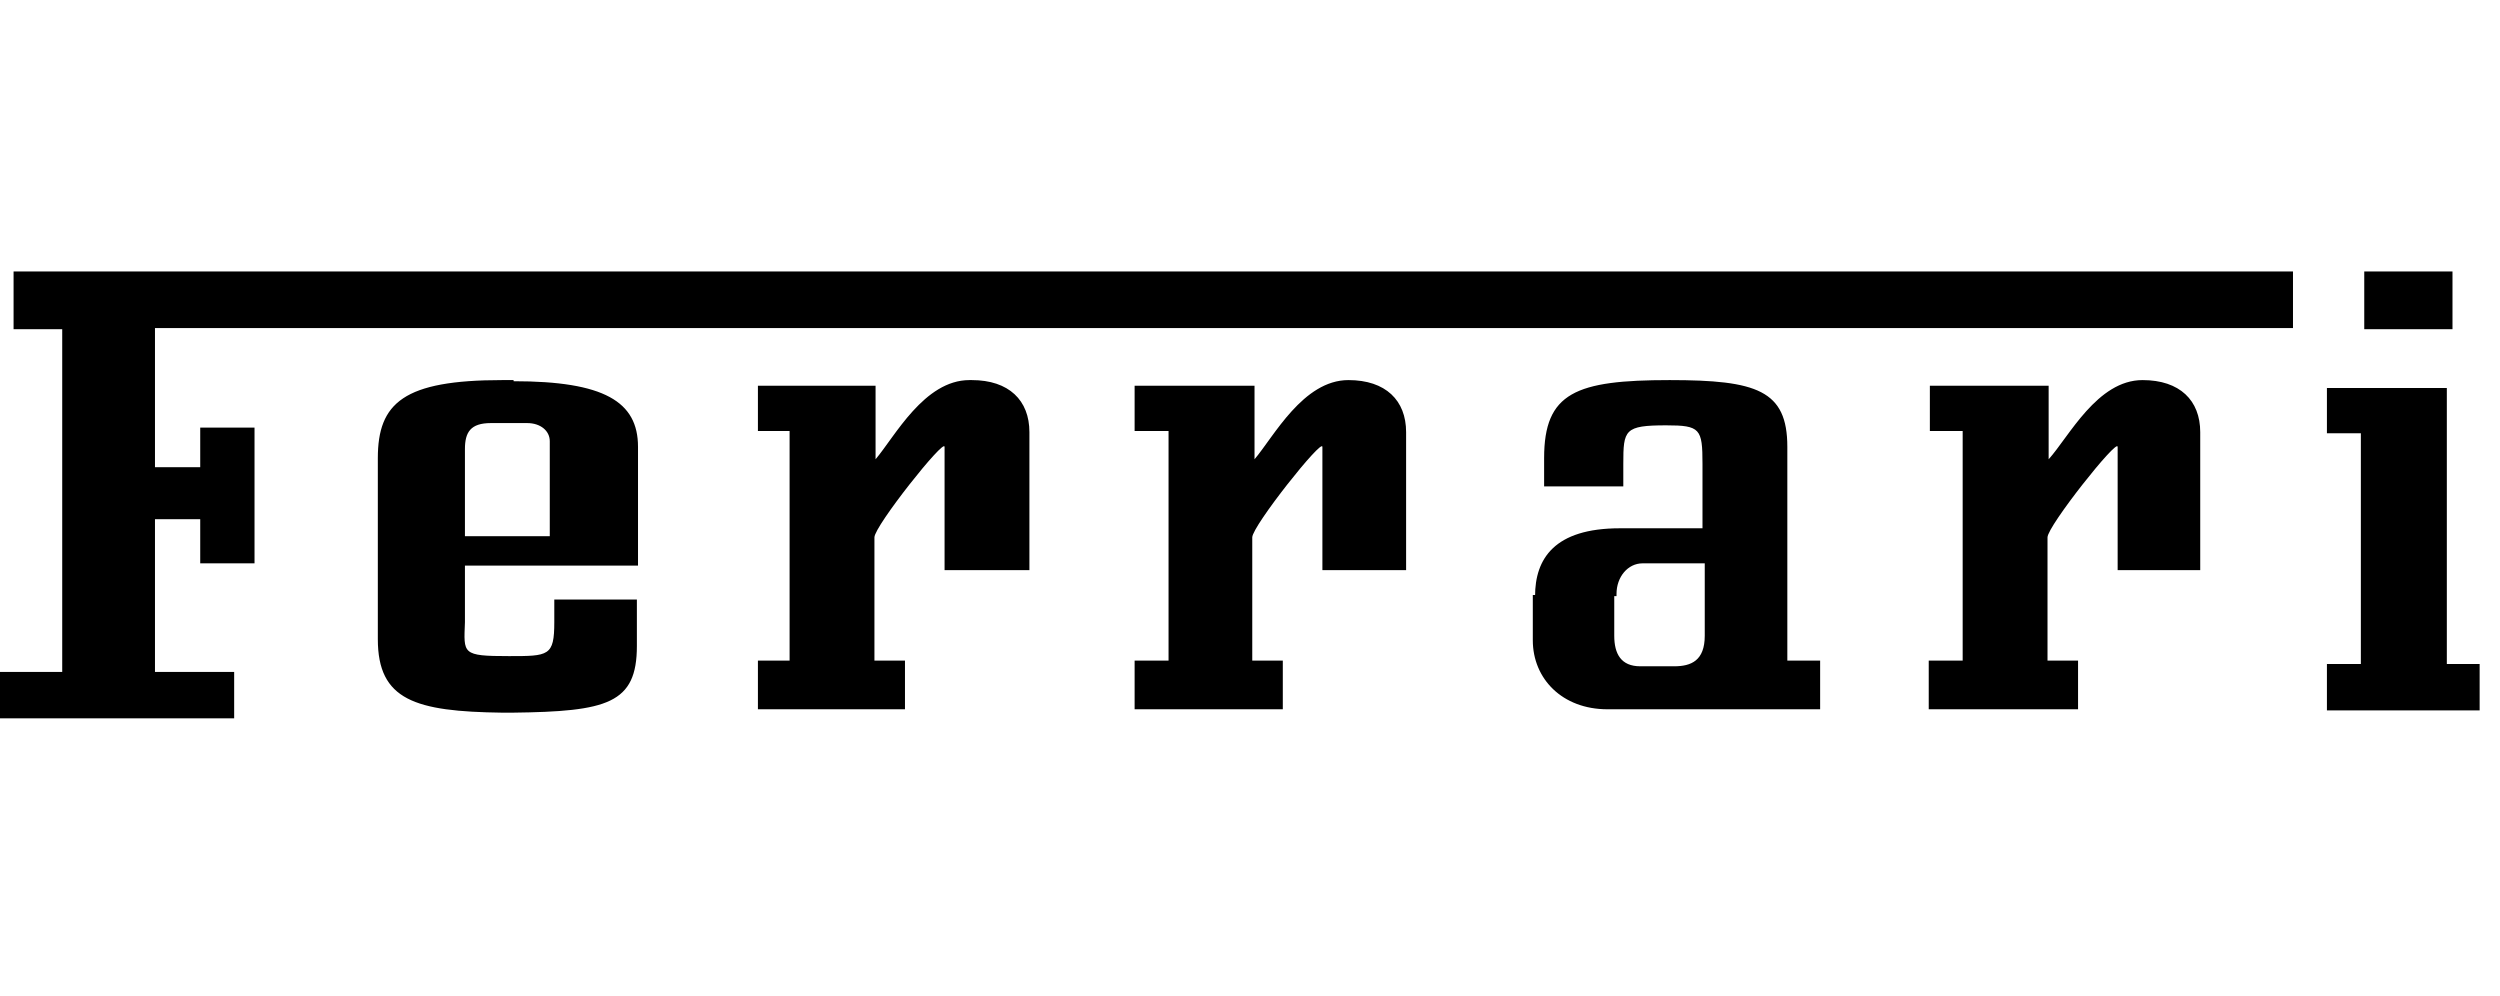
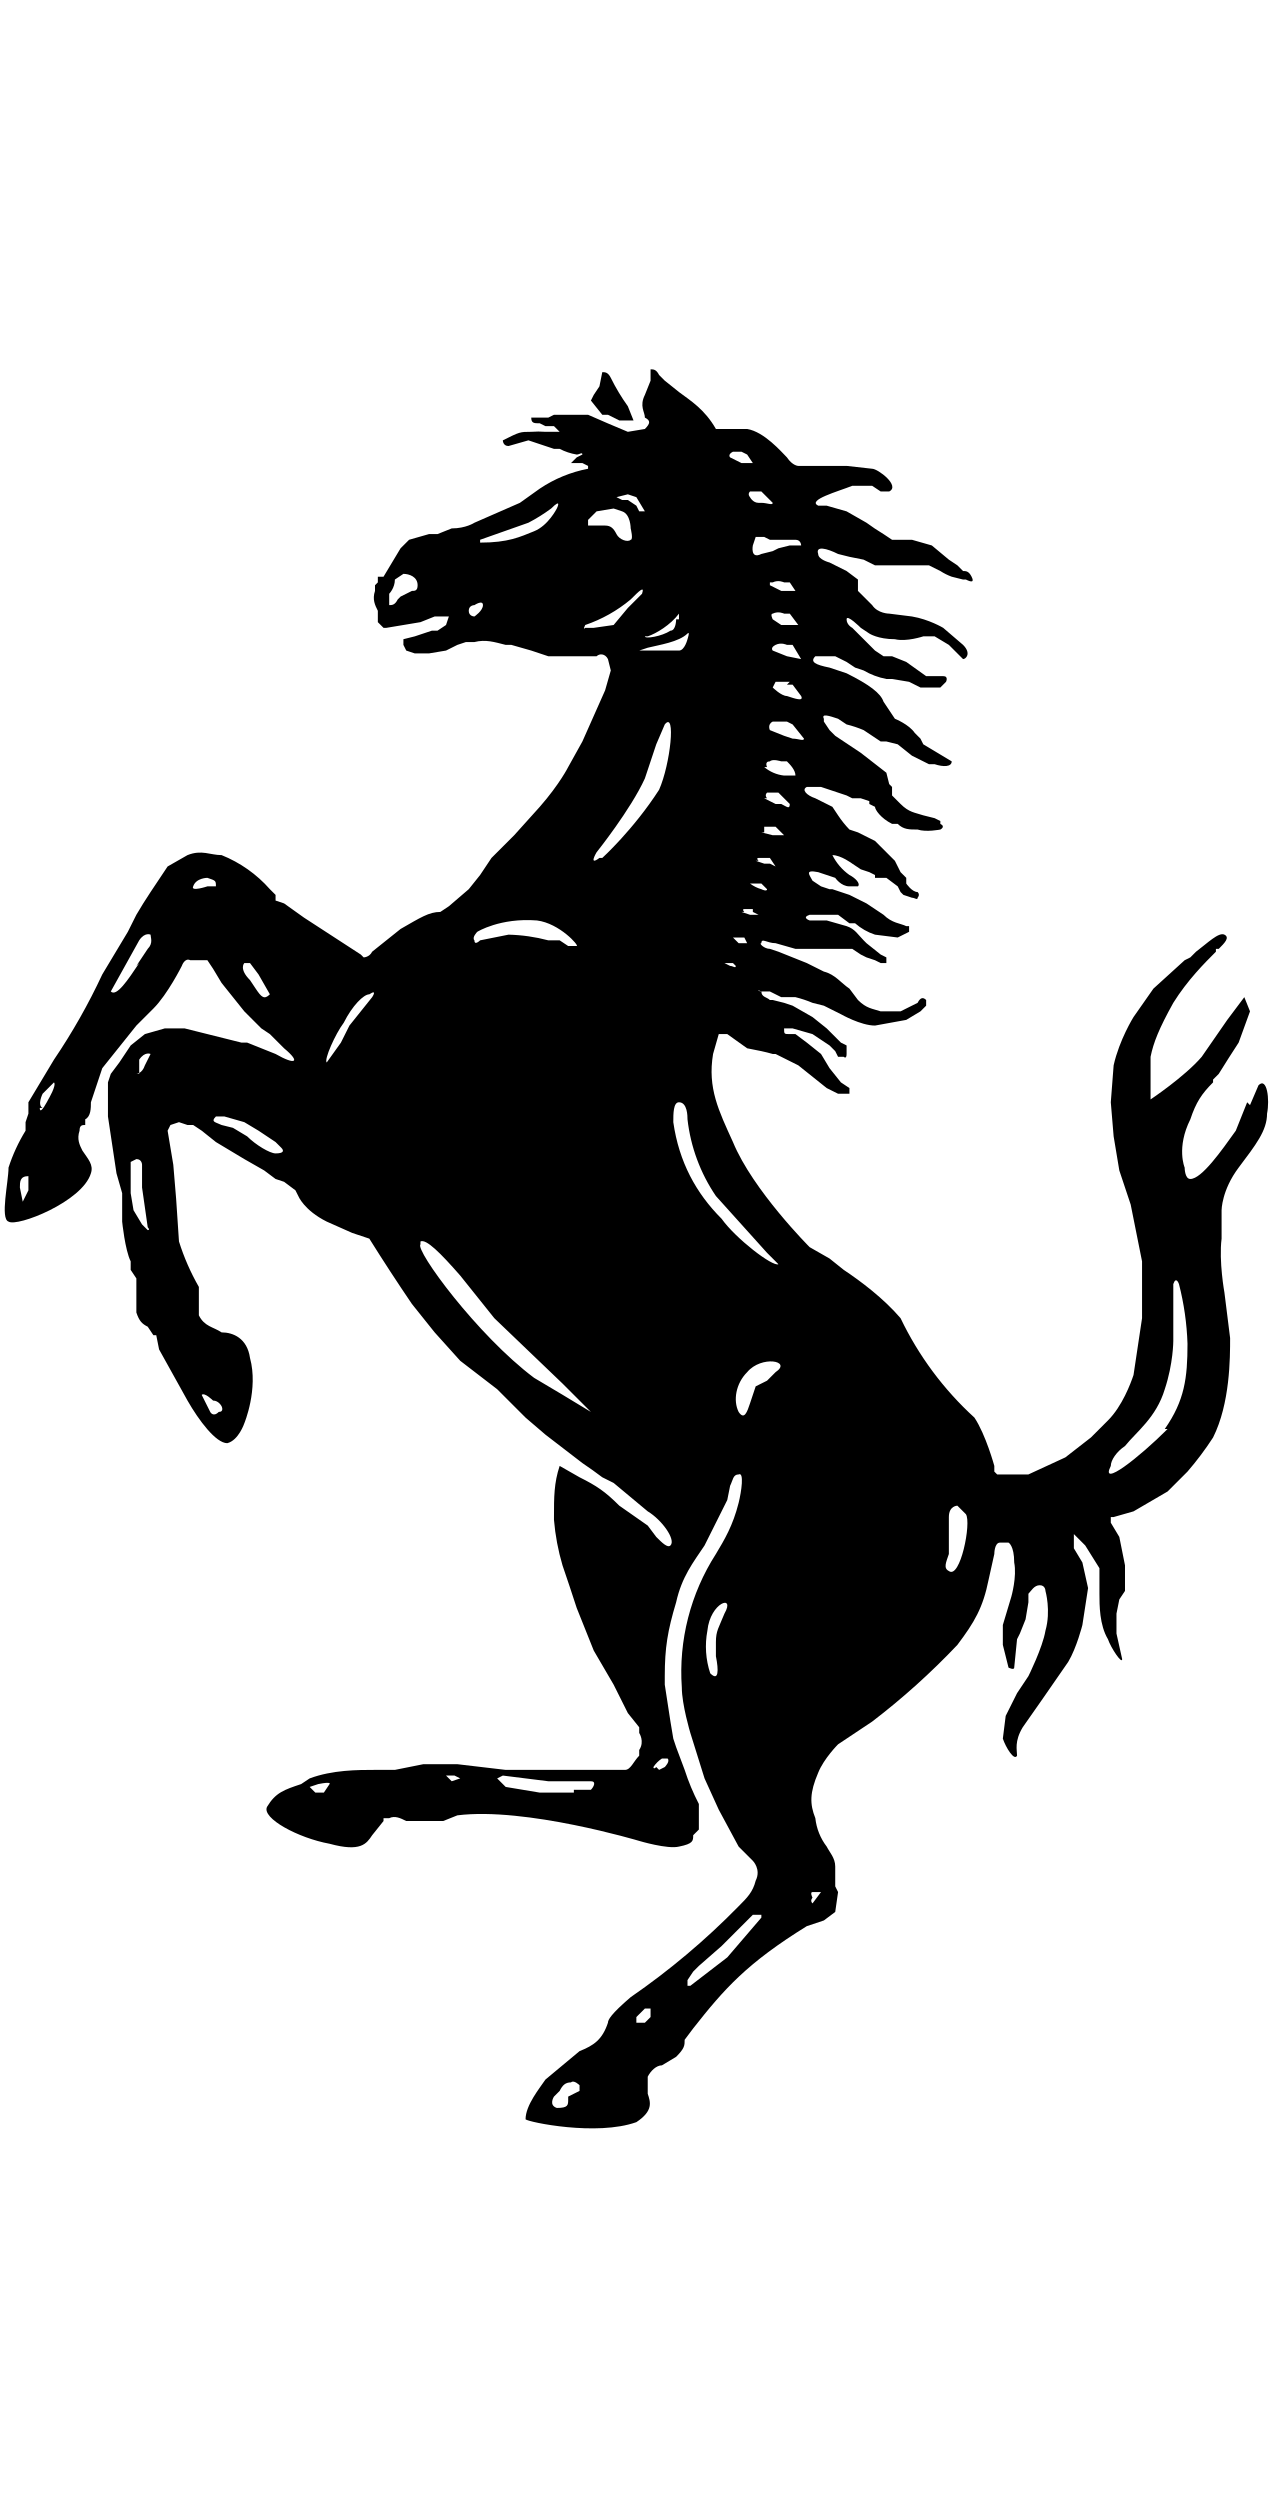
- <svg xmlns="http://www.w3.org/2000/svg" viewBox="0 0 221 88">
-   <path d="M158 55.5v-16c0-5-2.7-5.9-10.4-5.9-8.3 0-11.1 1.1-11.1 6.9V43h7v-2c0-3 .1-3.4 3.8-3.4 3 0 3.2.3 3.2 3.4v5.7h-7.3c-5.8 0-7.5 2.7-7.5 6h7.2v-.2c0-1.5 1-2.7 2.3-2.7h5.5v6.4c0 2.2-1.2 2.7-2.7 2.7h-3c-1.7 0-2.3-1.1-2.3-2.7v-3.6h-7.2v4c0 3.4 2.6 6.1 6.6 6.1h18.8v-4.3H158v-2.9zm58.3 3V34.3h-10.6v4h3v20.4h-3v4.1h13.5v-4.1h-2.9zm-26.9-24.9c-4 0-6.5 5-8.3 7v-6.5h-10.5v4h2.9v20.3h-3v4.3h13.2v-4.3H181V47.5c0-1 6.2-8.8 6.2-8v10.9h7.3V38.2c0-2.8-1.8-4.6-5.1-4.6zM48.6 47.4h-7.5v-7.7c0-1.5.5-2.3 2.3-2.3h3.2c1.2 0 2 .7 2 1.6v8.4zm-3.2-13.8h-1c-8.7 0-11 2-11 6.9v16c0 5.4 3.3 6.4 11 6.5h.9c8.4-.1 11-.8 11-5.9V53H49v2c0 3-.5 3-4 3-4.2 0-4-.2-3.9-3v-5h15.3V39.5c0-4-3-5.8-11-5.8zM209 29.1h7.8V24h-7.8v5.1zM1 29.1h4.5v30.3H0v4.1h20.7v-4.1h-7V45.9h4v3.9h4.8v-12h-4.8v3.5h-4V29h189V24H1.2v5.1zm84.7 4.5c-4 0-6.6 5-8.3 7v-6.5H67v4h2.8v20.3H67v4.3h13v-4.3h-2.7V47.5c0-1 6.2-8.8 6.2-8v10.9H91V38.2c0-2.8-1.8-4.6-5.1-4.6zm33.5 0c-4 0-6.6 5-8.3 7v-6.5h-10.6v4h3v20.3h-3v4.3h13.1v-4.3h-2.7V47.5c0-1 6.2-8.8 6.2-8v10.9h7.4V38.2c0-2.8-1.8-4.6-5.1-4.6z" />
+ <svg xmlns="http://www.w3.org/2000/svg" viewBox="0 0 45 88">
+   <path fill-rule="evenodd" d="m44 38.9.3-.7c.3-.3.4.5.3 1 0 .6-.4 1.1-1 1.9-.6.8-.6 1.5-.6 1.5v1c-.1.8.1 1.9.1 1.9l.2 1.6c0 .7 0 2.3-.6 3.5a11 11 0 0 1-.9 1.2l-.7.7-1.2.7-.7.2h-.1v.2l.3.5.2 1V56l-.2.3-.1.5v.7l.2.9c0 .2-.4-.4-.5-.7-.3-.5-.3-1.2-.3-1.6v-.9l-.5-.8-.4-.4v.5l.3.5.2.9-.2 1.3s-.2.8-.5 1.3l-.9 1.3-.7 1c-.3.5-.2.8-.2 1-.1.2-.4-.3-.5-.6l.1-.8.4-.8.4-.6s.5-1 .6-1.6c.2-.7 0-1.4 0-1.4s0-.2-.2-.2-.3.2-.4.3v.3l-.1.6-.2.5-.1.2-.1 1c0 .1-.2 0-.2 0l-.2-.8v-.7l.3-1s.2-.7.1-1.2c0-.6-.2-.7-.2-.7h-.3c-.2 0-.2.4-.2.4l-.2.9c-.2 1-.5 1.5-1.1 2.3a25.3 25.3 0 0 1-3 2.7l-1.2.8s-.5.5-.7 1c-.3.7-.3 1.1-.1 1.6a2 2 0 0 0 .4 1c.1.2.3.4.3.7v.7l.1.2-.1.7-.4.3-.6.2c-2.1 1.3-2.9 2.2-4 3.6l-.3.4c0 .2 0 .3-.3.6l-.5.3c-.2 0-.4.2-.5.4v.6c.1.3.2.6-.4 1-1.4.5-3.8 0-3.9-.1 0-.5.5-1.1.7-1.4l1.2-1c.5-.2.8-.4 1-1 0-.1.1-.3.8-.9a25.8 25.8 0 0 0 3.8-3.2c.3-.3.5-.5.6-.9.2-.4-.1-.7-.1-.7L26 65l-.7-1.3-.5-1.1-.5-1.6s-.3-1-.3-1.6a7.7 7.7 0 0 1 1.2-4.7c.3-.5.6-1 .8-1.8.1-.4.2-1.1 0-1-.2 0-.2.2-.3.4l-.1.5-.8 1.6c-.4.6-.8 1.1-1 2-.3 1-.4 1.6-.4 2.6v.3l.2 1.3.1.6.1.3.3.8a7.7 7.7 0 0 0 .5 1.2v.9l-.2.2c0 .2 0 .3-.5.4-.4.1-1.4-.2-1.4-.2s-4-1.2-6.4-.9l-.5.2h-1.3c-.2-.1-.4-.2-.6-.1h-.2v.1l-.4.5c-.2.3-.4.6-1.5.3-1.1-.2-2.4-.9-2.2-1.3.3-.5.6-.6 1.2-.8l.3-.2c.8-.3 1.7-.3 2.3-.3h.7l1-.2h1.2l1.7.2H22c.2 0 .3-.3.5-.5v-.2c.2-.3 0-.6 0-.6v-.2l-.4-.5-.5-1-.7-1.2-.6-1.5a92.5 92.5 0 0 0-.5-1.5 8 8 0 0 1-.3-1.6v-.1c0-.7 0-1.2.2-1.8l.7.4c.6.3.9.5 1.4 1l1 .7.3.4c.2.2.4.4.5.3.2-.2-.3-.9-.8-1.2l-1.2-1-.4-.2a15 15 0 0 0-.7-.5l-1.3-1-.7-.6-1-1-1.3-1-.9-1-.8-1a72.5 72.5 0 0 1-1.5-2.3l-.6-.2-.9-.4c-.8-.4-1-.9-1-.9l-.1-.2-.4-.3-.3-.1-.4-.3-.7-.4-1-.6-.5-.4-.3-.2h-.2l-.3-.1-.3.1-.1.2.2 1.2.1 1.2.1 1.5a8.1 8.1 0 0 0 .7 1.6v1c.2.4.5.4.8.6.4 0 .9.2 1 .9.3 1.1-.2 2.3-.2 2.3s-.2.6-.6.7c-.4 0-1-.8-1.4-1.5l-1-1.8-.1-.5h-.1l-.2-.3c-.2-.1-.3-.2-.4-.5V45l-.2-.3v-.3c-.2-.4-.3-1.4-.3-1.4v-1l-.2-.7-.3-2V38.1l.1-.3.3-.4.4-.6.5-.4.7-.2h.7l2 .5h.2l1 .4c.7.4.9.3.3-.2l-.5-.5-.3-.2-.6-.6-.8-1-.3-.5-.2-.3h-.6c-.2-.1-.3.2-.3.2s-.5 1-1 1.5l-.6.6-1.2 1.5-.4 1.2c0 .2 0 .5-.2.6v.2c-.1 0-.2 0-.2.2-.1.3 0 .5.1.7.2.3.4.5.3.8-.3 1-2.6 1.9-2.9 1.7-.3-.1 0-1.4 0-1.9a6 6 0 0 1 .6-1.3v-.3l.1-.3v-.4l.3-.5.6-1a21.6 21.6 0 0 0 1.7-3l.9-1.5.3-.6a16.3 16.3 0 0 1 .5-.8l.2-.3.4-.6.7-.4c.5-.2.8 0 1.2 0a4.5 4.5 0 0 1 1.7 1.2l.2.2v.2l.3.1.7.5a4304.7 4304.7 0 0 0 2 1.3l.1.1s.2 0 .3-.2l1-.8c.7-.4 1-.6 1.4-.6l.3-.2.7-.6.4-.5.4-.6.8-.8.9-1c.7-.8 1-1.4 1-1.4l.5-.9.8-1.8.2-.7-.1-.4c-.1-.2-.3-.2-.4-.1h-1.7l-.6-.2-.7-.2h-.2c-.4-.1-.7-.2-1.1-.1h-.3l-.3.1-.4.2-.6.1h-.5l-.3-.1-.1-.2v-.2l.4-.1.3-.1.3-.1h.2l.3-.2.1-.3h-.5l-.5.2-.6.1-.6.1h-.1l-.2-.2v-.4c-.1-.2-.2-.4-.1-.7v-.2l.1-.1v-.2h.2l.6-1 .3-.3.7-.2h.3l.5-.2c.5 0 .8-.2.8-.2l1.6-.7.7-.5a4.6 4.6 0 0 1 1.7-.7v-.1l-.2-.1h-.4l.2-.2.2-.1c0-.1-.1 0-.2 0a2 2 0 0 1-.6-.2h-.2l-.3-.1-.6-.2-.7.2c-.2 0-.2-.2-.2-.2.6-.3.6-.3 1-.3a3.2 3.2 0 0 1 .5 0h.5l-.2-.2h-.3l-.2-.1c-.2 0-.3 0-.3-.2H19.3l.2-.1H20.7a61 61 0 0 0 1.4.6l.6-.1c.2-.2.2-.3 0-.4 0-.2-.2-.4 0-.8l.2-.5V13c.1 0 .2 0 .3.2l.2.2.5.4c.4.3.9.6 1.3 1.3h1.1c.6.1 1.2.8 1.4 1 .2.3.4.3.4.3H29.8l.9.1c.2 0 1 .6.6.8H31l-.3-.2H30c-.5.2-1.6.5-1.2.7H29.1l.7.2.7.4a7.9 7.9 0 0 0 .6.4l.3.2h.7l.7.2.6.5.3.2.2.2c.1 0 .2 0 .3.2.1.2 0 .2-.2.1h-.1l-.4-.1a2 2 0 0 1-.4-.2l-.4-.2h-1.9l-.4-.2-.5-.1-.4-.1c-.4-.2-.8-.3-.7 0 0 .2.4.3.4.3l.6.3.4.3v.4l.5.5c.2.3.6.3.6.3l.8.1c.6.1 1.1.4 1.1.4l.7.6c.3.3.1.5 0 .5l-.3-.3-.2-.2-.5-.3h-.4s-.6.2-1 .1c-.6 0-.9-.2-.9-.2l-.3-.2s-.5-.5-.5-.3.2.3.2.3l.3.3.2.2.3.3.3.2H31.4l.5.2.7.5h.6c.2 0 .1.2.1.2l-.2.2h-.7L32 24l-.6-.1h-.2a2.5 2.5 0 0 1-.8-.3l-.3-.1-.3-.2-.4-.2h-.7c-.2.2 0 .3.5.4l.6.2c.8.4 1.2.7 1.3 1l.4.6s.5.2.7.5l.2.2.1.2.5.3.5.3c0 .2-.3.2-.6.1h-.2l-.6-.3-.5-.4-.4-.1H31l-.6-.4a4 4 0 0 0-.6-.2l-.3-.2c-.3-.1-.6-.2-.5 0v.1l.2.3.2.2.9.6.9.7.1.4.1.1v.3l.3.3c.3.3.5.3.8.4l.4.1.2.1v.1c.2.1 0 .2 0 .2s-.5.1-.8 0c-.3 0-.5 0-.7-.2h-.2c-.4-.2-.6-.5-.6-.6l-.2-.1v-.1l-.3-.1H30l-.2-.1-.3-.1-.3-.1-.3-.1h-.5c-.2.1 0 .3.3.4l.6.3.2.3a3.5 3.5 0 0 0 .4.5l.3.1.6.3.7.7.2.4.2.2v.2s.2.3.4.3c.1.1 0 .2 0 .2 0 .1-.1 0-.2 0l-.3-.1-.1-.1-.1-.2-.4-.3h-.4v-.1l-.2-.1-.3-.1-.3-.2s-.4-.3-.7-.3c-.2 0 0 0 0 0a1.9 1.9 0 0 0 .6.7c.2.1.4.3.3.4h-.3c-.3 0-.5-.3-.5-.3l-.6-.2c-.5-.1-.3.1-.2.3l.3.2.3.1h.1l.6.2.6.3.6.4c.3.3.6.3.8.4h.1v.2l-.4.2-.8-.1a2 2 0 0 1-.7-.4h-.2l-.4-.3h-1c-.3.1 0 .2 0 .2H29.1l.7.2c.3.1.4.3.6.5l.1.1.5.4.2.1v.2H31l-.2-.1-.3-.1-.2-.1-.3-.2H28l-.7-.2c-.3 0-.5-.2-.5 0-.1 0 .1.2.3.2l.3.1 1 .4.6.3c.4.1.6.4.9.6l.3.4c.3.3.5.3.8.4h.7l.6-.3c.1-.2.2-.2.3-.1v.2l-.2.2-.5.3-1.1.2c-.5 0-1.2-.4-1.2-.4l-.6-.3-.4-.1a4 4 0 0 0-.6-.2h-.5l-.4-.2h-.3c-.2-.1-.1 0 0 0 0 .2.2.2.3.3h.1l.4.1.3.1.7.4.5.4.5.5.2.1v.3c0 .2-.1.1-.1.1h-.2l-.1-.2-.2-.2-.6-.4-.7-.2h-.3c0 .2 0 .2.2.2h.2l.4.3.5.4.3.5.4.5.3.2v.2H29.5l-.4-.2-.5-.4-.5-.4-.4-.2-.4-.2h-.1a6 6 0 0 0-.4-.1l-.5-.1-.7-.5h-.3l-.2.7c-.2 1.2.2 2 .7 3.1.7 1.7 2.7 3.7 2.7 3.7l.7.4.5.4c.6.4 1.4 1 2 1.7a11.4 11.4 0 0 0 2.6 3.5c.4.6.7 1.7.7 1.7v.2l.1.1h1.1l1.3-.6.9-.7.6-.6c.5-.5.8-1.3.9-1.6l.3-2v-2l-.4-2-.4-1.2-.2-1.2-.1-1.2.1-1.3c.2-.9.7-1.7.7-1.7l.7-1 1.1-1 .2-.1.2-.2c.4-.3.8-.7 1-.6.2.1 0 .3-.2.5h-.1v.1c-.4.4-1 1-1.5 1.8-.5.9-.7 1.4-.8 1.9V38.7s1.2-.8 1.8-1.5l.9-1.3.6-.8.2.5-.4 1.1a53 53 0 0 0-.7 1.1l-.2.2v.1c-.4.4-.6.7-.8 1.3-.5 1-.2 1.7-.2 1.7s0 .4.2.4c.4 0 1.1-1 1.6-1.7l.4-1ZM25.8 33l.2.2h.3l-.1-.2H25.9c-.1 0 0 0 0 0Zm.3-.9.3.1h.3l-.2-.1V32h-.3c-.1 0 0 .1 0 .1Zm.3-1a1.2 1.2 0 0 0 .4.2s.2.1.2 0l-.2-.2h-.4Zm.2-.8.3.1h.2l.2.1-.2-.3h-.4c-.1 0 0 .1 0 .1Zm.2-1 .4.1h.4l-.3-.3h-.4v.2Zm.1-1.2.4.2h.2c.2.1.3.2.3 0l-.3-.3-.1-.1H27c-.1.1 0 .2 0 .2Zm0-1.1a1.3 1.3 0 0 0 .7.3h.4c0-.2-.2-.4-.3-.5h-.2s-.3-.1-.4 0c-.2 0-.1.2-.1.2Zm.2-1.3.5.2.3.1c.2 0 .4.1.4 0l-.4-.5-.2-.1h-.5c-.2.1-.1.3-.1.3Zm0-5.1.4.2h.5l-.2-.3h-.2s-.2-.1-.4 0h-.1Zm.7 1.4h.3l-.3-.4h-.2s-.2-.1-.4 0c-.1 0 0 .2 0 .2l.3.2h.3Zm0 2h-.5l-.1.2s.3.3.5.3c.3.1.6.2.5 0l-.3-.4h-.2Zm-.6-1.1.5.2.5.1-.3-.5h-.2s-.2-.1-.4 0-.1.2-.1.2Zm1-3.7s0-.2-.2-.2h-.9l-.2-.1h-.3l-.1.3s-.1.5.3.3l.4-.1.2-.1.4-.1h.4Zm-1.3-1.8-.1-.1h-.4c-.1.1 0 .2 0 .2s.1.2.3.2h.1c.2 0 .4.1.4 0l-.3-.3Zm-.8-1.5h-.3c-.2.1-.1.2-.1.2l.4.2h.4l-.2-.3-.2-.1Zm-.4 18h-.2l.2.1c.1 0 .2.1.2 0l-.1-.1h-.1ZM14.3 20.9l.2-.1c.1 0 .2 0 .2-.2 0-.3-.3-.4-.5-.4l-.3.2c0 .3-.2.5-.2.5v.4c.1 0 .2 0 .3-.2l.1-.1.2-.1Zm2.2.6c0 .2.2.2.2.2s.3-.2.3-.4-.3 0-.3 0-.2 0-.2.2Zm2.3-2.8c.5-.2.8-.8.8-.8s.2-.4-.2 0a6 6 0 0 1-.8.5l-1.7.6v.1c1 0 1.4-.2 1.9-.4ZM.8 42.3l.2-.4v-.5c-.3 0-.3.2-.3.4l.1.5Zm.6-3.3c0 .3.3-.3.3-.3s.3-.5.2-.6l-.2.2-.2.2s-.2.4 0 .5ZM4.8 34l.4-.6c.2-.2.1-.4.1-.5 0 0-.2-.1-.4.2l-1 1.8c.2.2.6-.4 1-1Zm2-2.8c-.1.2.5 0 .5 0h.3c0-.2 0-.2-.3-.3 0 0-.4 0-.5.3ZM9 34.8c.2.3.3.4.5.2l-.4-.7-.3-.4h-.2s-.2.2.2.6l.2.3Zm-4 8.3.2.2c.1 0 0-.1 0-.1L5 41.8V41s0-.2-.2-.2l-.2.1V42l.1.6.3.5Zm-.2-5.3s.2 0 .3-.3l.2-.4s-.2-.1-.4.2v.5Zm2.7 11.5s-.3-.3-.4-.2l.3.6s.1.2.3 0c.2 0 .1-.2.1-.2s-.1-.2-.3-.2ZM8.7 40c.3.3.8.6 1 .6.3 0 .3-.1.2-.2l-.2-.2-.6-.4-.5-.3-.7-.2h-.3c-.2.2 0 .2.2.3l.4.1.5.3Zm3.6-3.9.8-1s.2-.3-.1-.1c-.2 0-.6.4-.9 1-.3.4-.7 1.3-.6 1.4l.5-.7.3-.6Zm-.9 27 .2-.3s.1-.1-.4 0l-.3.1.2.2h.3Zm4.3-.6.2.2.3-.1-.2-.1h-.3Zm4.5.5h.6c.1-.1.2-.3 0-.3h-1.5l-1.6-.2-.2.1.3.3 1.2.2h1.2Zm3-.7.2-.1s.2-.2.1-.3h-.2a1 1 0 0 0-.3.3s0 .1.1 0Zm2-4.5c0-.4.1-.5.3-1 .4-.7-.5-.4-.6.6a3 3 0 0 0 .1 1.5c.3.3.3-.1.2-.6v-.5ZM20 73.9v-.1l.2-.1.2-.1v-.2s-.2-.2-.3-.1c-.2 0-.3.1-.4.3l-.2.2s-.2.3.1.4c.4 0 .4-.1.4-.3Zm2.7-2.7.2-.2v-.3h-.2l-.3.3v.2h.2Zm1.2-48.3c.2 0 .3-.4.3-.4s.1-.3 0-.2c-.3.3-1 .4-1.4.5l-.3.1h1.4Zm0-1.1v-.2c-.3.4-.8.7-1.1.8h-.1c0 .1.6 0 .9-.2.2 0 .2-.4.2-.4Zm-1.5-4.3-.3-.1-.4.1.2.1h.2l.3.2.1.2h.2l-.3-.5ZM21 18l-.3.3v.2h.6c.2 0 .3.1.4.3.1.2.4.3.5.2.1 0 0-.4 0-.4s0-.5-.3-.6l-.3-.1-.6.1Zm-.4 4s-.1.2 0 .1h.3l.7-.1.5-.6.5-.5c.1-.3-.1-.1-.4.2a5 5 0 0 1-1.6.9Zm-3.8 10.8s-.2.2-.1.3c0 .2.2 0 .2 0l1-.2a6 6 0 0 1 1.4.2h.4l.3.2h.3c.1 0-.6-.8-1.4-.9-1.3-.1-2.1.4-2.1.4Zm-2 11c-.2.2 2 3.2 4 4.7a149 149 0 0 1 2 1.2l-1-1-2.4-2.3-1.2-1.5c-.7-.8-1.2-1.3-1.4-1.2Zm6.4-13.6s1.1-1 2-2.4c.4-.9.6-2.8.2-2.3l-.3.7-.4 1.2C22.2 28.5 21 30 21 30s-.3.5.1.2Zm2.5 9.3c.2 1.4.8 2.5 1.7 3.4.5.7 1.8 1.7 2 1.6l-.4-.4-1.8-2a6 6 0 0 1-1-2.7c0-.1 0-.6-.3-.6-.2 0-.2.4-.2.7Zm.6 30.4 1.3-1 1.2-1.4v-.1h-.3l-.1.1-.1.1-.3.3-.6.6-.8.7-.2.2-.2.3v.2h.1ZM27 48.6l.3-.3c.6-.4-.5-.6-1 0-.4.4-.5 1-.3 1.4.2.3.3 0 .4-.3l.2-.6.4-.2Zm1.9 18h-.3c-.1 0 0 .2 0 .2s-.1.1 0 .2l.3-.4Zm4.5-11.9c-.1.3-.2.5 0 .6.4.3.8-1.7.6-2l-.3-.3s-.3 0-.3.4v1.3Zm7.6-4.4c.7-1 .8-1.8.8-3a9.7 9.7 0 0 0-.3-2.1s-.1-.3-.2 0v2s0 .8-.3 1.7c-.3 1-1 1.5-1.4 2-.3.2-.5.5-.5.7-.4.8 1-.3 2-1.3Z" clip-rule="evenodd" />
+   <path d="M21.4 14.6h-.2l-.4-.5.1-.2.2-.3.1-.5c.1 0 .2 0 .3.2a7.1 7.1 0 0 0 .6 1l.2.5h-.5l-.4-.2Z" />
</svg>
